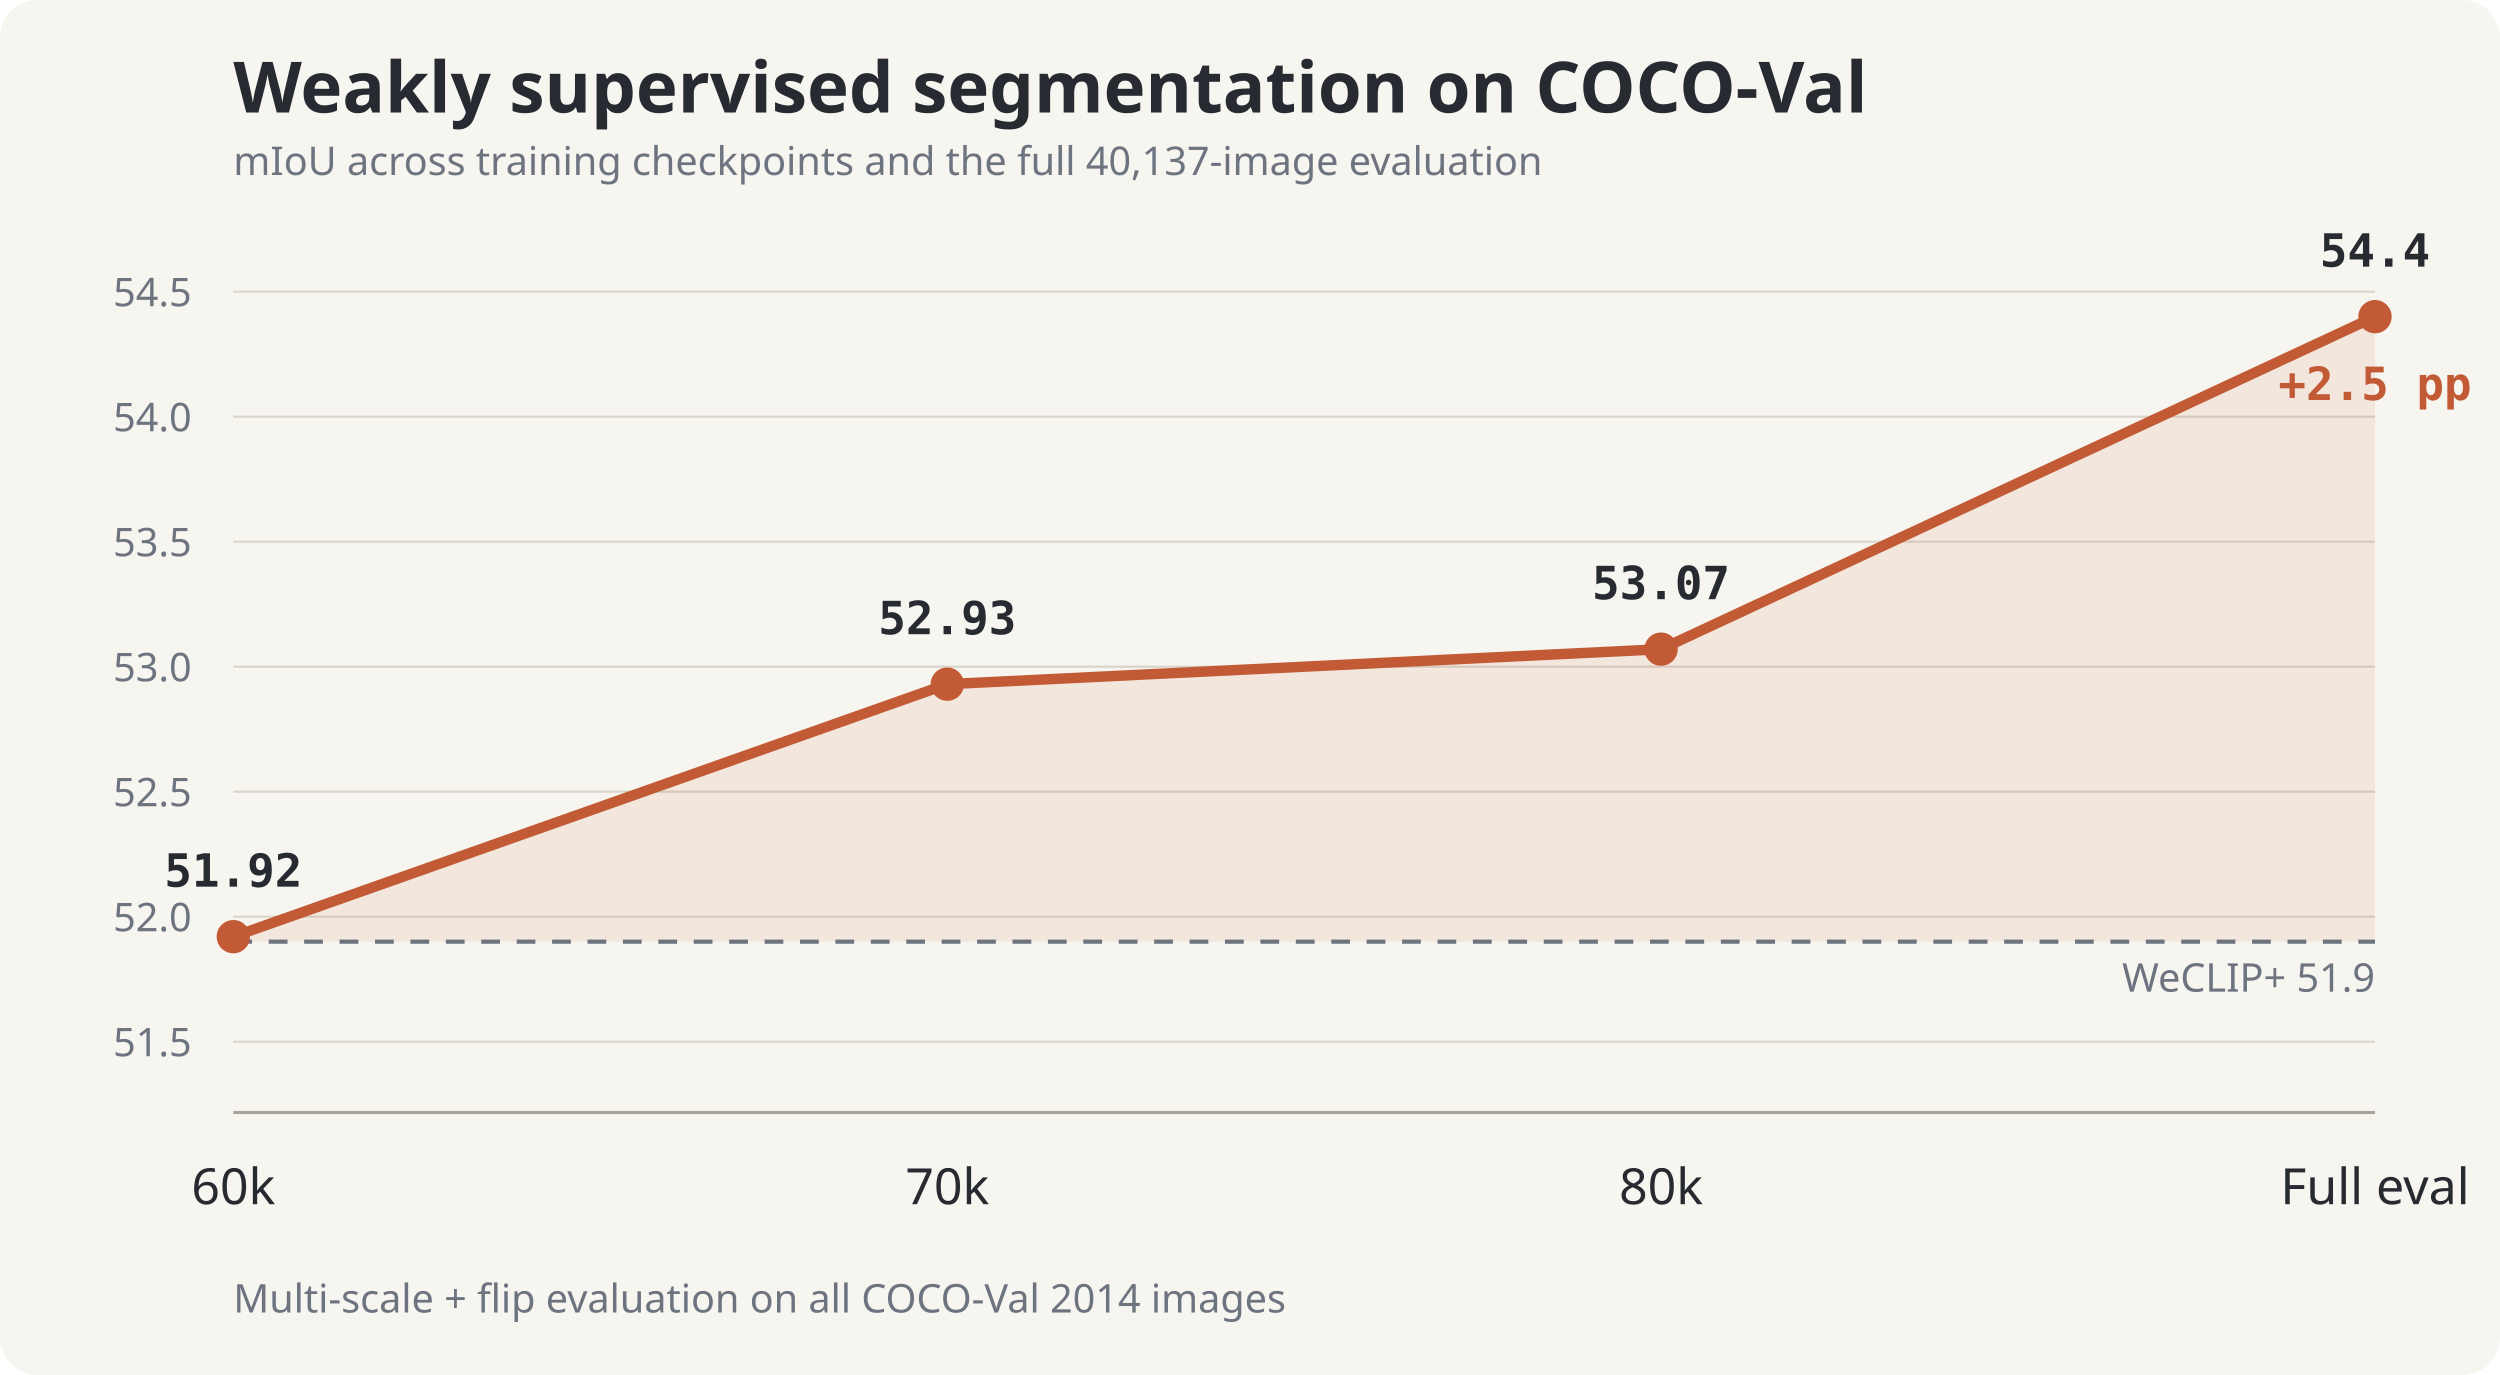
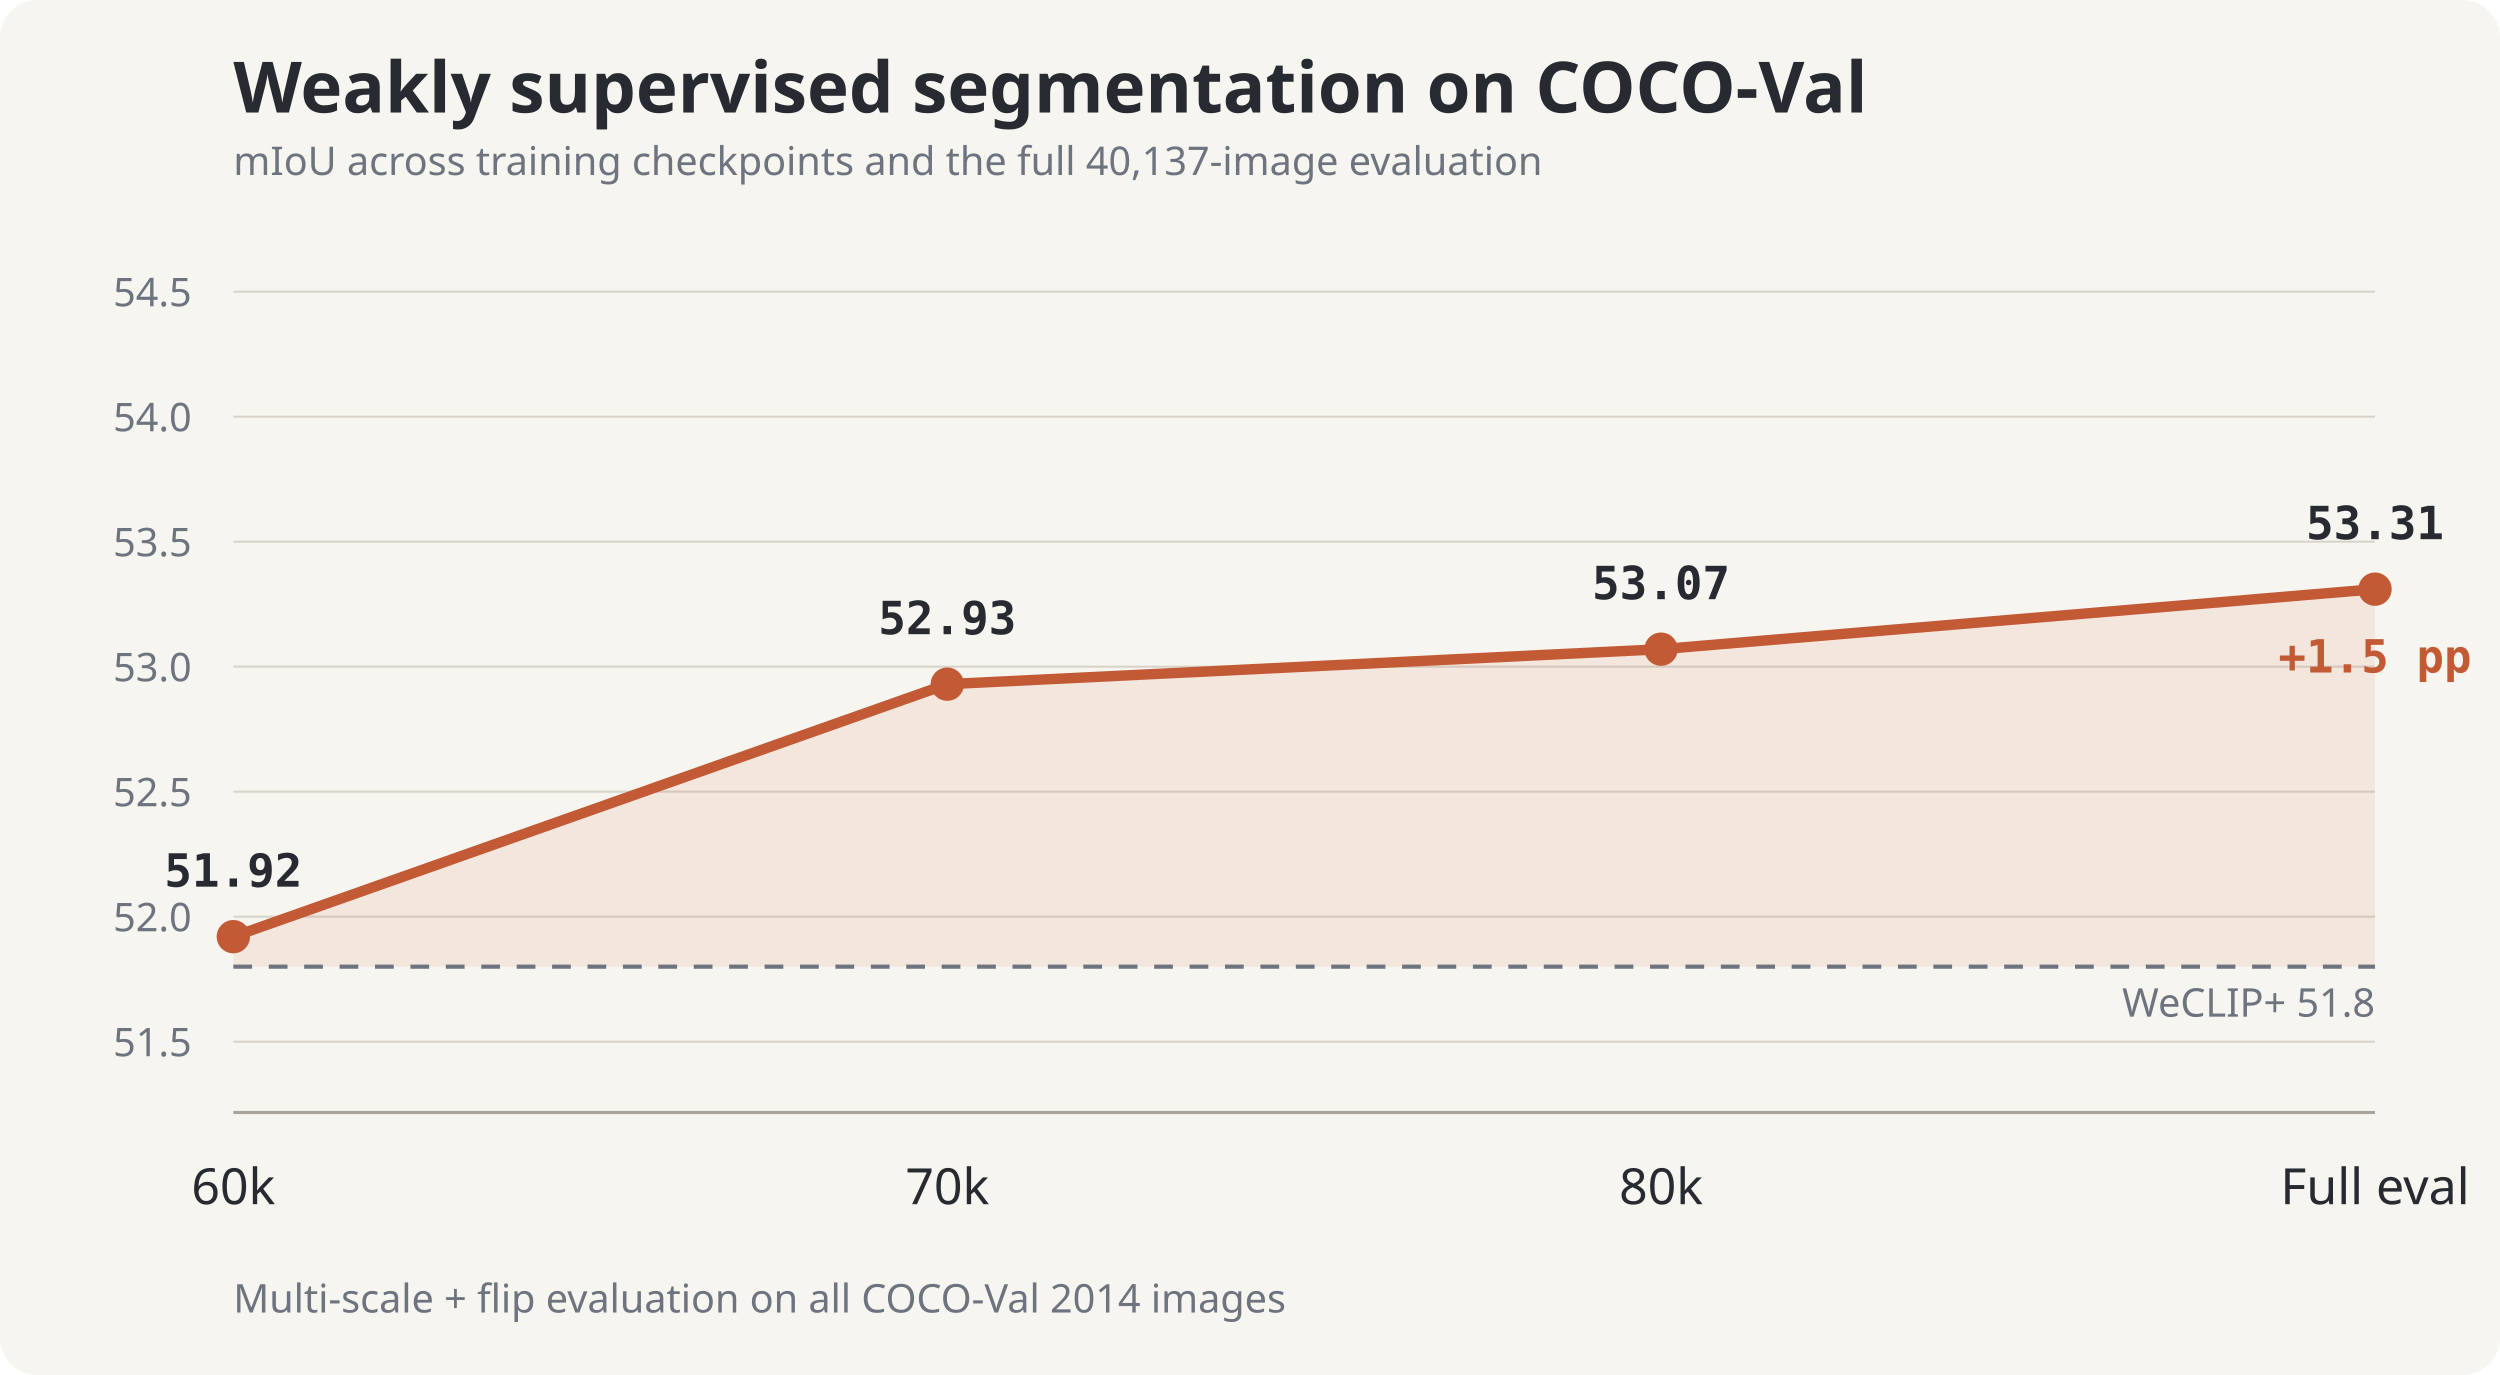
<svg xmlns="http://www.w3.org/2000/svg" viewBox="0 0 1200 660" role="img" aria-labelledby="title desc">
  <style>
          .bg{fill:#f7f5ef}.ink{fill:#272b31}.muted{fill:#6d7480}.grid{stroke:#d8d4ca}.axis{stroke:#a8a49a}.accent{stroke:#c25a35}.accent-fill{fill:#c25a35}.area{fill:#c25a35;opacity:.10}.baseline{stroke:#6d7480;stroke-dasharray:9 8}.label{font:24px ui-sans-serif,system-ui,sans-serif}.small{font:19px ui-sans-serif,system-ui,sans-serif}.value{font:600 22px ui-monospace,SFMono-Regular,monospace}.title{font:600 34px ui-sans-serif,system-ui,sans-serif}
          @media (prefers-color-scheme:dark){.bg{fill:#1d1f21}.ink{fill:#f1eee7}.muted{fill:#b0aaa0}.grid{stroke:#3b3d40}.axis{stroke:#66686b}.accent{stroke:#e07a56}.accent-fill{fill:#e07a56}.area{fill:#e07a56}.baseline{stroke:#a7a9ad}}
        </style>
  <rect class="bg" width="1200" height="660" rx="18" />
  <text class="title ink" x="112" y="54">Weakly supervised segmentation on COCO-Val</text>
  <text class="small muted" x="112" y="84">mIoU across training checkpoints and the full 40,137-image evaluation</text>
  <line class="grid" x1="112" y1="500" x2="1140" y2="500" stroke-width="1" />
  <text class="small muted" x="92" y="507" text-anchor="end">51.5</text>
  <line class="grid" x1="112" y1="440" x2="1140" y2="440" stroke-width="1" />
  <text class="small muted" x="92" y="447" text-anchor="end">52.0</text>
  <line class="grid" x1="112" y1="380" x2="1140" y2="380" stroke-width="1" />
  <text class="small muted" x="92" y="387" text-anchor="end">52.5</text>
  <line class="grid" x1="112" y1="320" x2="1140" y2="320" stroke-width="1" />
  <text class="small muted" x="92" y="327" text-anchor="end">53.0</text>
  <line class="grid" x1="112" y1="260" x2="1140" y2="260" stroke-width="1" />
  <text class="small muted" x="92" y="267" text-anchor="end">53.5</text>
  <line class="grid" x1="112" y1="200" x2="1140" y2="200" stroke-width="1" />
  <text class="small muted" x="92" y="207" text-anchor="end">54.0</text>
  <line class="grid" x1="112" y1="140" x2="1140" y2="140" stroke-width="1" />
  <text class="small muted" x="92" y="147" text-anchor="end">54.5</text>
-   <polygon class="area" points="112.0,452 112.0,449.6 454.7,328.4 797.3,311.6 1140.0,152 1140.0,452" />
-   <line class="baseline" x1="112" y1="452" x2="1140" y2="452" stroke-width="2" />
-   <text class="small muted" x="1140" y="476" text-anchor="end">WeCLIP+ 51.9</text>
-   <polyline points="112.0,449.6 454.7,328.4 797.3,311.6 1140.0,152" fill="none" class="accent" stroke-width="5" stroke-linecap="round" stroke-linejoin="round" />
+   <polygon class="area" points="112.0,464 112.0,449.6 454.7,328.4 797.3,311.6 1140.0,282.8 1140.0,464" />
+   <line class="baseline" x1="112" y1="464" x2="1140" y2="464" stroke-width="2" />
+   <text class="small muted" x="1140" y="488" text-anchor="end">WeCLIP+ 51.8</text>
+   <polyline points="112.0,449.6 454.7,328.4 797.3,311.6 1140.0,282.8" fill="none" class="accent" stroke-width="5" stroke-linecap="round" stroke-linejoin="round" />
  <circle class="accent-fill" cx="112.0" cy="449.6" r="8" />
  <text class="value ink" x="112.0" y="425.6" text-anchor="middle">51.92</text>
  <text class="label ink" x="112.0" y="578" text-anchor="middle">60k</text>
  <circle class="accent-fill" cx="454.7" cy="328.4" r="8" />
  <text class="value ink" x="454.7" y="304.4" text-anchor="middle">52.93</text>
  <text class="label ink" x="454.7" y="578" text-anchor="middle">70k</text>
  <circle class="accent-fill" cx="797.3" cy="311.6" r="8" />
  <text class="value ink" x="797.3" y="287.6" text-anchor="middle">53.07</text>
  <text class="label ink" x="797.3" y="578" text-anchor="middle">80k</text>
-   <circle class="accent-fill" cx="1140.0" cy="152" r="8" />
-   <text class="value ink" x="1140.0" y="128" text-anchor="middle">54.4</text>
+   <circle class="accent-fill" cx="1140.0" cy="282.8" r="8" />
+   <text class="value ink" x="1140.0" y="258.8" text-anchor="middle">53.31</text>
  <text class="label ink" x="1140.0" y="578" text-anchor="middle">Full eval</text>
-   <text class="value accent-fill" x="1140.0" y="192" text-anchor="middle">+2.5 pp</text>
+   <text class="value accent-fill" x="1140.0" y="322.8" text-anchor="middle">+1.5 pp</text>
  <line class="axis" x1="112" y1="534" x2="1140" y2="534" stroke-width="1.5" />
  <text class="small muted" x="112" y="630">Multi-scale + flip evaluation on all COCO-Val 2014 images</text>
</svg>
